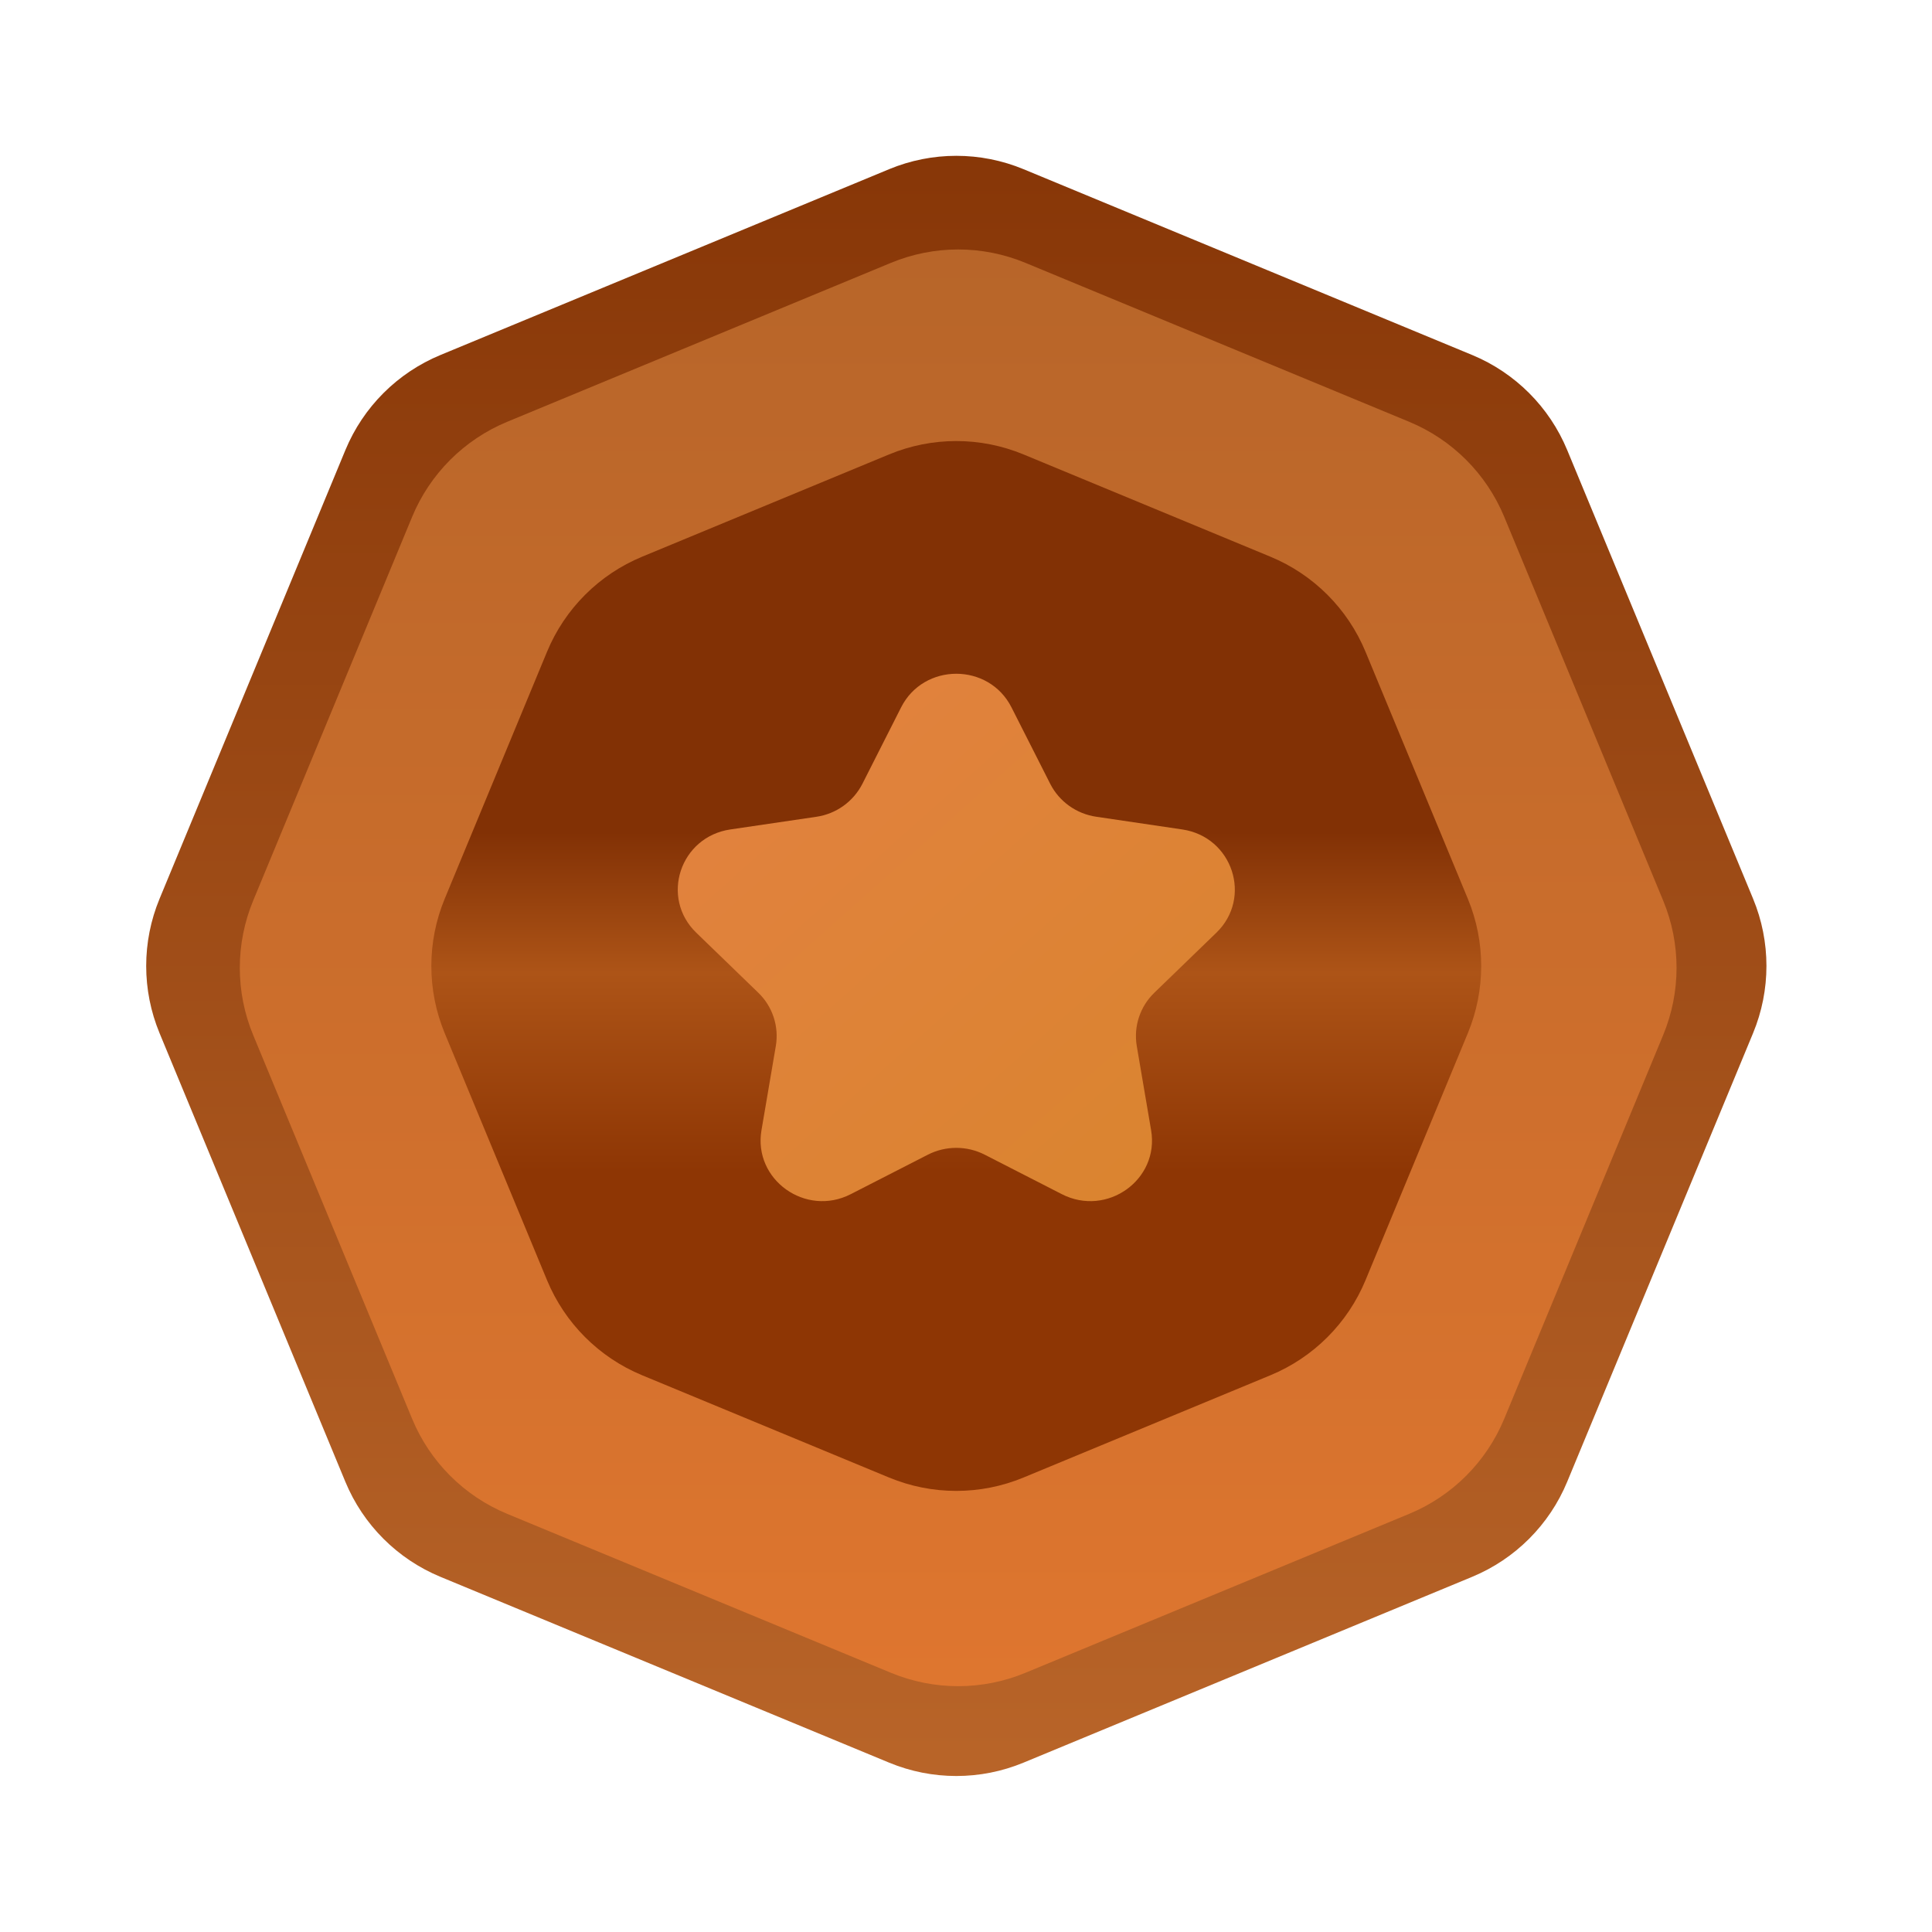
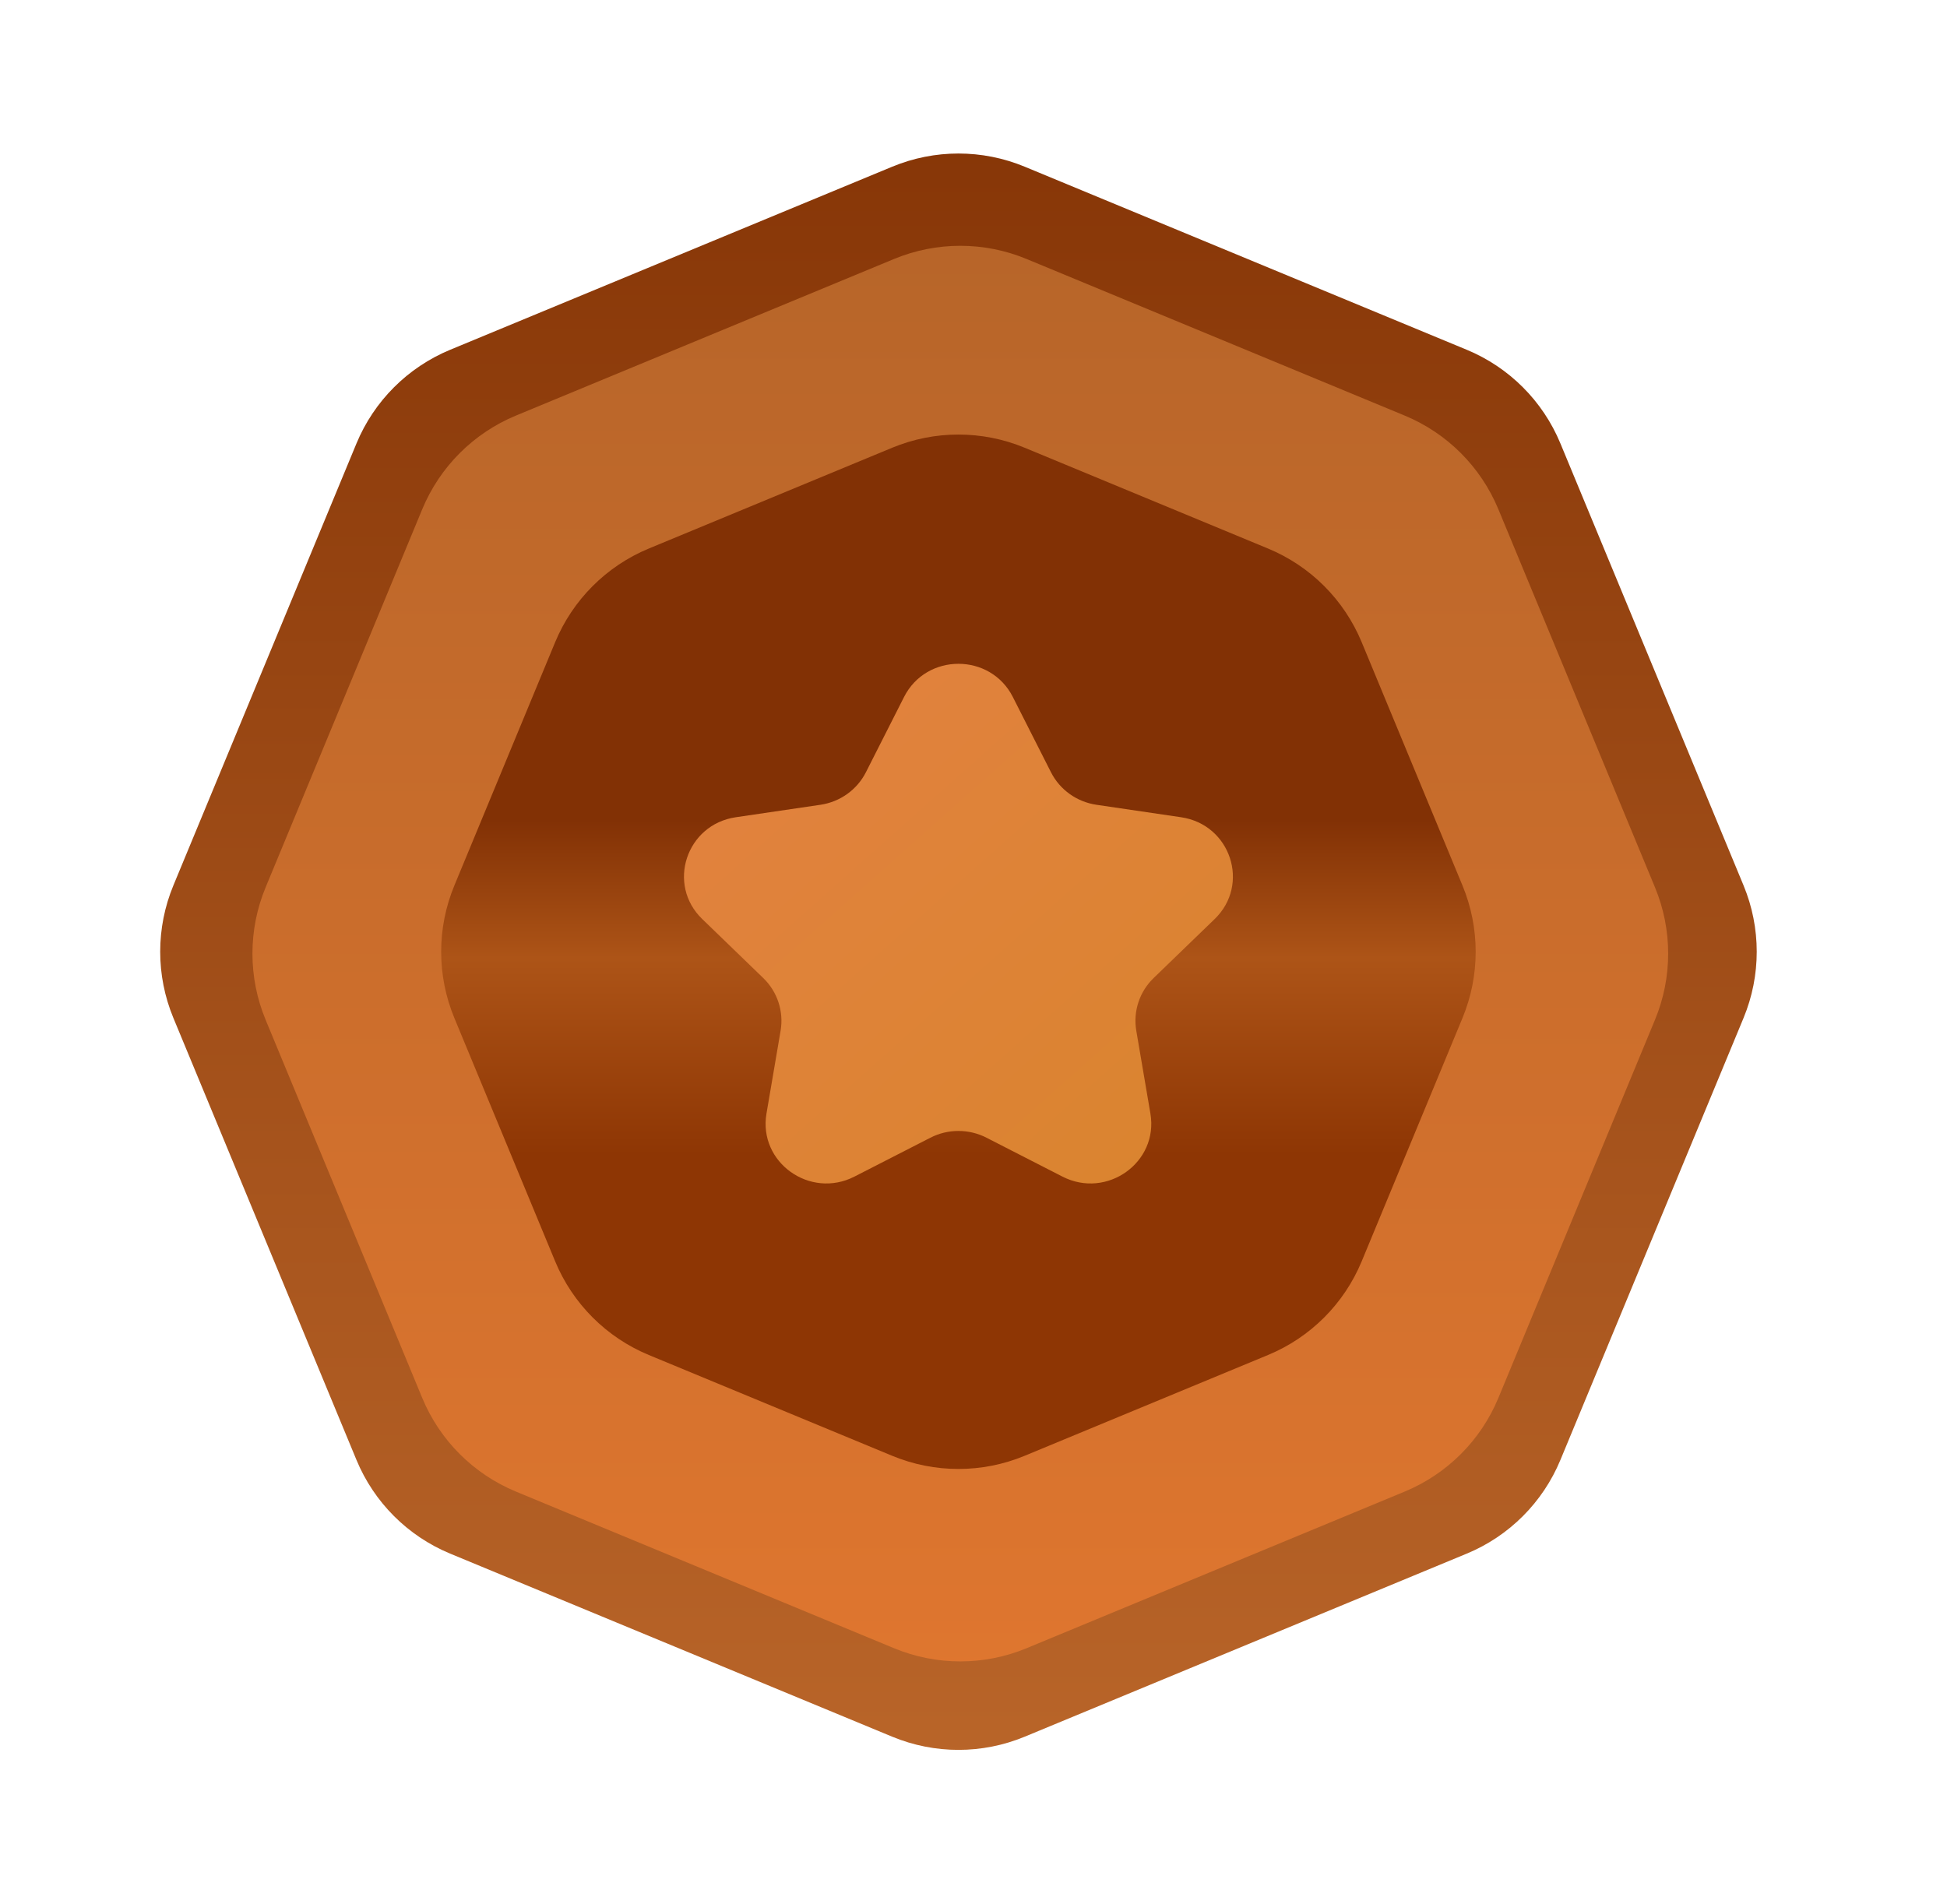
- <svg xmlns="http://www.w3.org/2000/svg" width="44" height="44" viewBox="0 0 44 44" fill="none">
-   <path fill="url(#a)" d="M20.249 3.853a4 4 0 0 1 3.061 0l10.218 4.232a4 4 0 0 1 2.164 2.165l4.233 10.217a4 4 0 0 1 0 3.062l-4.233 10.217a4 4 0 0 1-2.164 2.165L23.31 40.143a4 4 0 0 1-3.061 0L10.03 35.911a4 4 0 0 1-2.165-2.165L3.634 23.53a4 4 0 0 1 0-3.062L7.866 10.25a4 4 0 0 1 2.165-2.165L20.25 3.853Z" />
-   <path fill="url(#b)" d="M20.291 5.986a4 4 0 0 1 3.062 0l8.74 3.62a4 4 0 0 1 2.165 2.165l3.62 8.74a4 4 0 0 1 0 3.061l-3.62 8.74a4 4 0 0 1-2.165 2.165l-8.74 3.62a4 4 0 0 1-3.062 0l-8.74-3.62a4 4 0 0 1-2.165-2.164l-3.62-8.74a4 4 0 0 1 0-3.062l3.62-8.74a4 4 0 0 1 2.165-2.165l8.74-3.62Z" />
-   <path fill="url(#c)" d="M20.248 10.349a4 4 0 0 1 3.061 0l5.625 2.33a4 4 0 0 1 2.165 2.165l2.33 5.625a4 4 0 0 1 0 3.061l-2.33 5.625a4 4 0 0 1-2.165 2.165l-5.625 2.33a4 4 0 0 1-3.061 0l-5.625-2.33a4 4 0 0 1-2.165-2.165l-2.33-5.625a4 4 0 0 1 0-3.061l2.33-5.625a4 4 0 0 1 2.165-2.165l5.625-2.33Z" />
-   <path fill="url(#d)" d="m23.036 16.11.882 1.741c.205.404.597.684 1.05.75l1.956.289c1.146.168 1.604 1.554.777 2.353l-1.41 1.364a1.37 1.37 0 0 0-.402 1.215l.327 1.92c.191 1.125-1.006 1.981-2.034 1.454l-1.754-.898a1.425 1.425 0 0 0-1.298 0l-1.754.898c-1.028.527-2.225-.33-2.034-1.455l.327-1.92a1.369 1.369 0 0 0-.401-1.214l-1.41-1.364c-.828-.8-.37-2.185.776-2.353l1.956-.288a1.404 1.404 0 0 0 1.05-.75l.882-1.742c.517-1.021 1.997-1.021 2.514 0Z" />
+ <svg xmlns="http://www.w3.org/2000/svg" width="45" height="44" viewBox="0 0 45 44" fill="none">
+   <path d="M20.622 3.853C21.602 3.447 22.703 3.447 23.683 3.853L33.901 8.085C34.881 8.491 35.659 9.27 36.065 10.25L40.298 20.467C40.704 21.447 40.704 22.549 40.298 23.529L36.065 33.746C35.659 34.726 34.881 35.505 33.901 35.911L23.683 40.143C22.703 40.549 21.602 40.549 20.622 40.143L10.404 35.911C9.424 35.505 8.645 34.726 8.239 33.746L4.007 23.529C3.601 22.549 3.601 21.447 4.007 20.467L8.239 10.25C8.645 9.27 9.424 8.491 10.404 8.085L20.622 3.853Z" fill="url(#paint0_linear_1112_75848)" />
+   <path d="M20.664 5.986C21.644 5.58 22.746 5.58 23.726 5.986L32.466 9.606C33.446 10.012 34.225 10.791 34.631 11.771L38.251 20.511C38.657 21.491 38.657 22.592 38.251 23.572L34.631 32.313C34.225 33.293 33.446 34.071 32.466 34.477L23.726 38.098C22.746 38.504 21.644 38.504 20.664 38.098L11.924 34.477C10.944 34.071 10.165 33.293 9.759 32.313L6.139 23.572C5.733 22.592 5.733 21.491 6.139 20.511L9.759 11.771C10.165 10.791 10.944 10.012 11.924 9.606L20.664 5.986Z" fill="url(#paint1_linear_1112_75848)" />
+   <path d="M20.621 10.349C21.601 9.943 22.702 9.943 23.682 10.349L29.307 12.679C30.288 13.085 31.066 13.864 31.472 14.844L33.802 20.469C34.208 21.449 34.208 22.55 33.802 23.53L31.472 29.155C31.066 30.135 30.288 30.914 29.307 31.32L23.682 33.65C22.702 34.056 21.601 34.056 20.621 33.65L14.996 31.32C14.016 30.914 13.237 30.135 12.831 29.155L10.501 23.53C10.095 22.55 10.095 21.449 10.501 20.469L12.831 14.844C13.237 13.864 14.016 13.085 14.996 12.679L20.621 10.349Z" fill="url(#paint2_linear_1112_75848)" />
+   <path d="M23.409 16.11L24.291 17.851C24.496 18.255 24.888 18.535 25.341 18.602L27.297 18.89C28.443 19.058 28.901 20.444 28.074 21.243L26.663 22.607C26.336 22.923 26.187 23.377 26.262 23.822L26.589 25.741C26.78 26.867 25.583 27.723 24.555 27.196L22.801 26.298C22.394 26.089 21.91 26.089 21.503 26.298L19.749 27.196C18.721 27.723 17.524 26.867 17.715 25.741L18.042 23.822C18.117 23.377 17.968 22.923 17.641 22.607L16.23 21.243C15.403 20.444 15.861 19.058 17.007 18.89L18.963 18.602C19.416 18.535 19.808 18.255 20.013 17.851L20.895 16.11C21.412 15.088 22.892 15.088 23.409 16.11Z" fill="url(#paint3_linear_1112_75848)" />
  <defs>
-     <linearGradient id="a" x1="21.779" x2="21.779" y1="3.219" y2="40.777" gradientUnits="userSpaceOnUse">
+     <linearGradient id="paint0_linear_1112_75848" x1="22.152" y1="3.219" x2="22.152" y2="40.777" gradientUnits="userSpaceOnUse">
      <stop stop-color="#873607" />
      <stop offset="1" stop-color="#B96529" />
    </linearGradient>
-     <linearGradient id="b" x1="21.822" x2="21.822" y1="5.352" y2="38.732" gradientUnits="userSpaceOnUse">
+     <linearGradient id="paint1_linear_1112_75848" x1="22.195" y1="5.352" x2="22.195" y2="38.732" gradientUnits="userSpaceOnUse">
      <stop stop-color="#B76529" />
      <stop offset="1" stop-color="#DF762F" />
    </linearGradient>
-     <linearGradient id="c" x1="21.779" x2="21.779" y1="9.715" y2="34.284" gradientUnits="userSpaceOnUse">
-       <stop offset=".376" stop-color="#823105" />
-       <stop offset=".506" stop-color="#AD5417" />
-       <stop offset=".691" stop-color="#8E3604" />
+     <linearGradient id="paint2_linear_1112_75848" x1="22.152" y1="9.715" x2="22.152" y2="34.284" gradientUnits="userSpaceOnUse">
+       <stop offset="0.376" stop-color="#823105" />
+       <stop offset="0.506" stop-color="#AD5417" />
+       <stop offset="0.691" stop-color="#8E3604" />
    </linearGradient>
-     <linearGradient id="d" x1="17.808" x2="26.393" y1="17.764" y2="27.41" gradientUnits="userSpaceOnUse">
+     <linearGradient id="paint3_linear_1112_75848" x1="18.181" y1="17.764" x2="26.766" y2="27.41" gradientUnits="userSpaceOnUse">
      <stop stop-color="#E1823D" />
      <stop offset="1" stop-color="#DA842F" />
    </linearGradient>
  </defs>
</svg>
